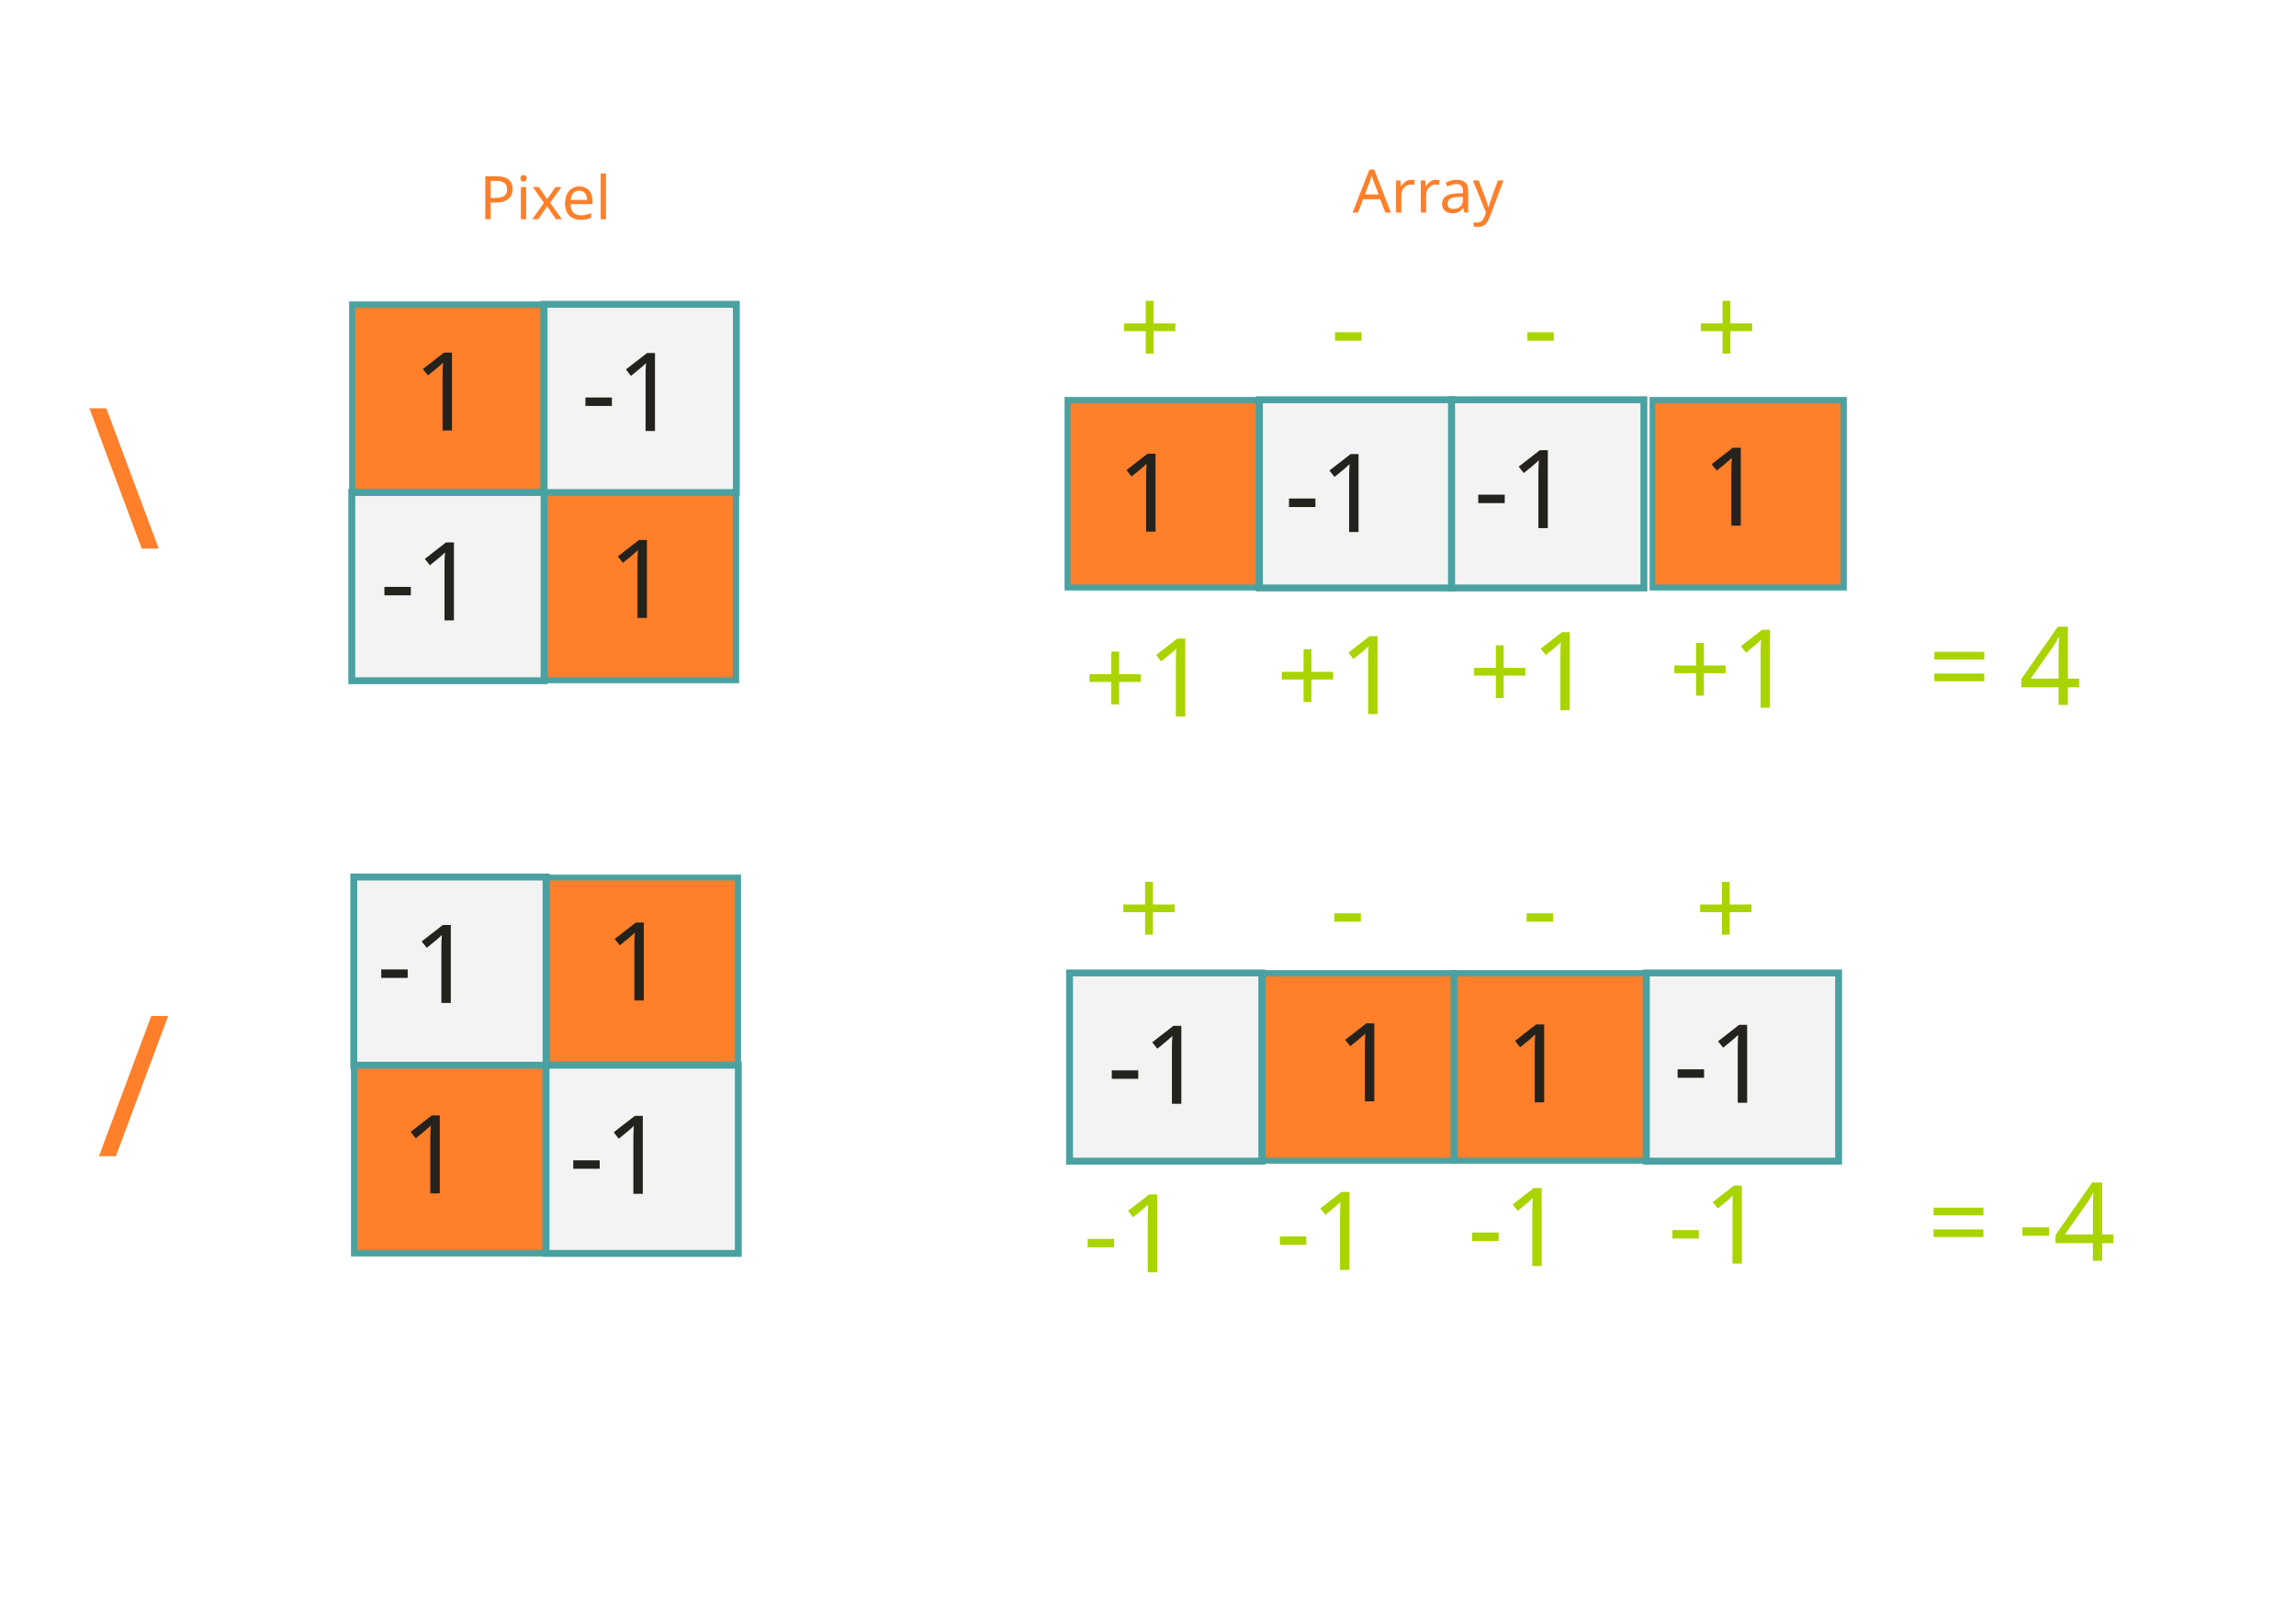
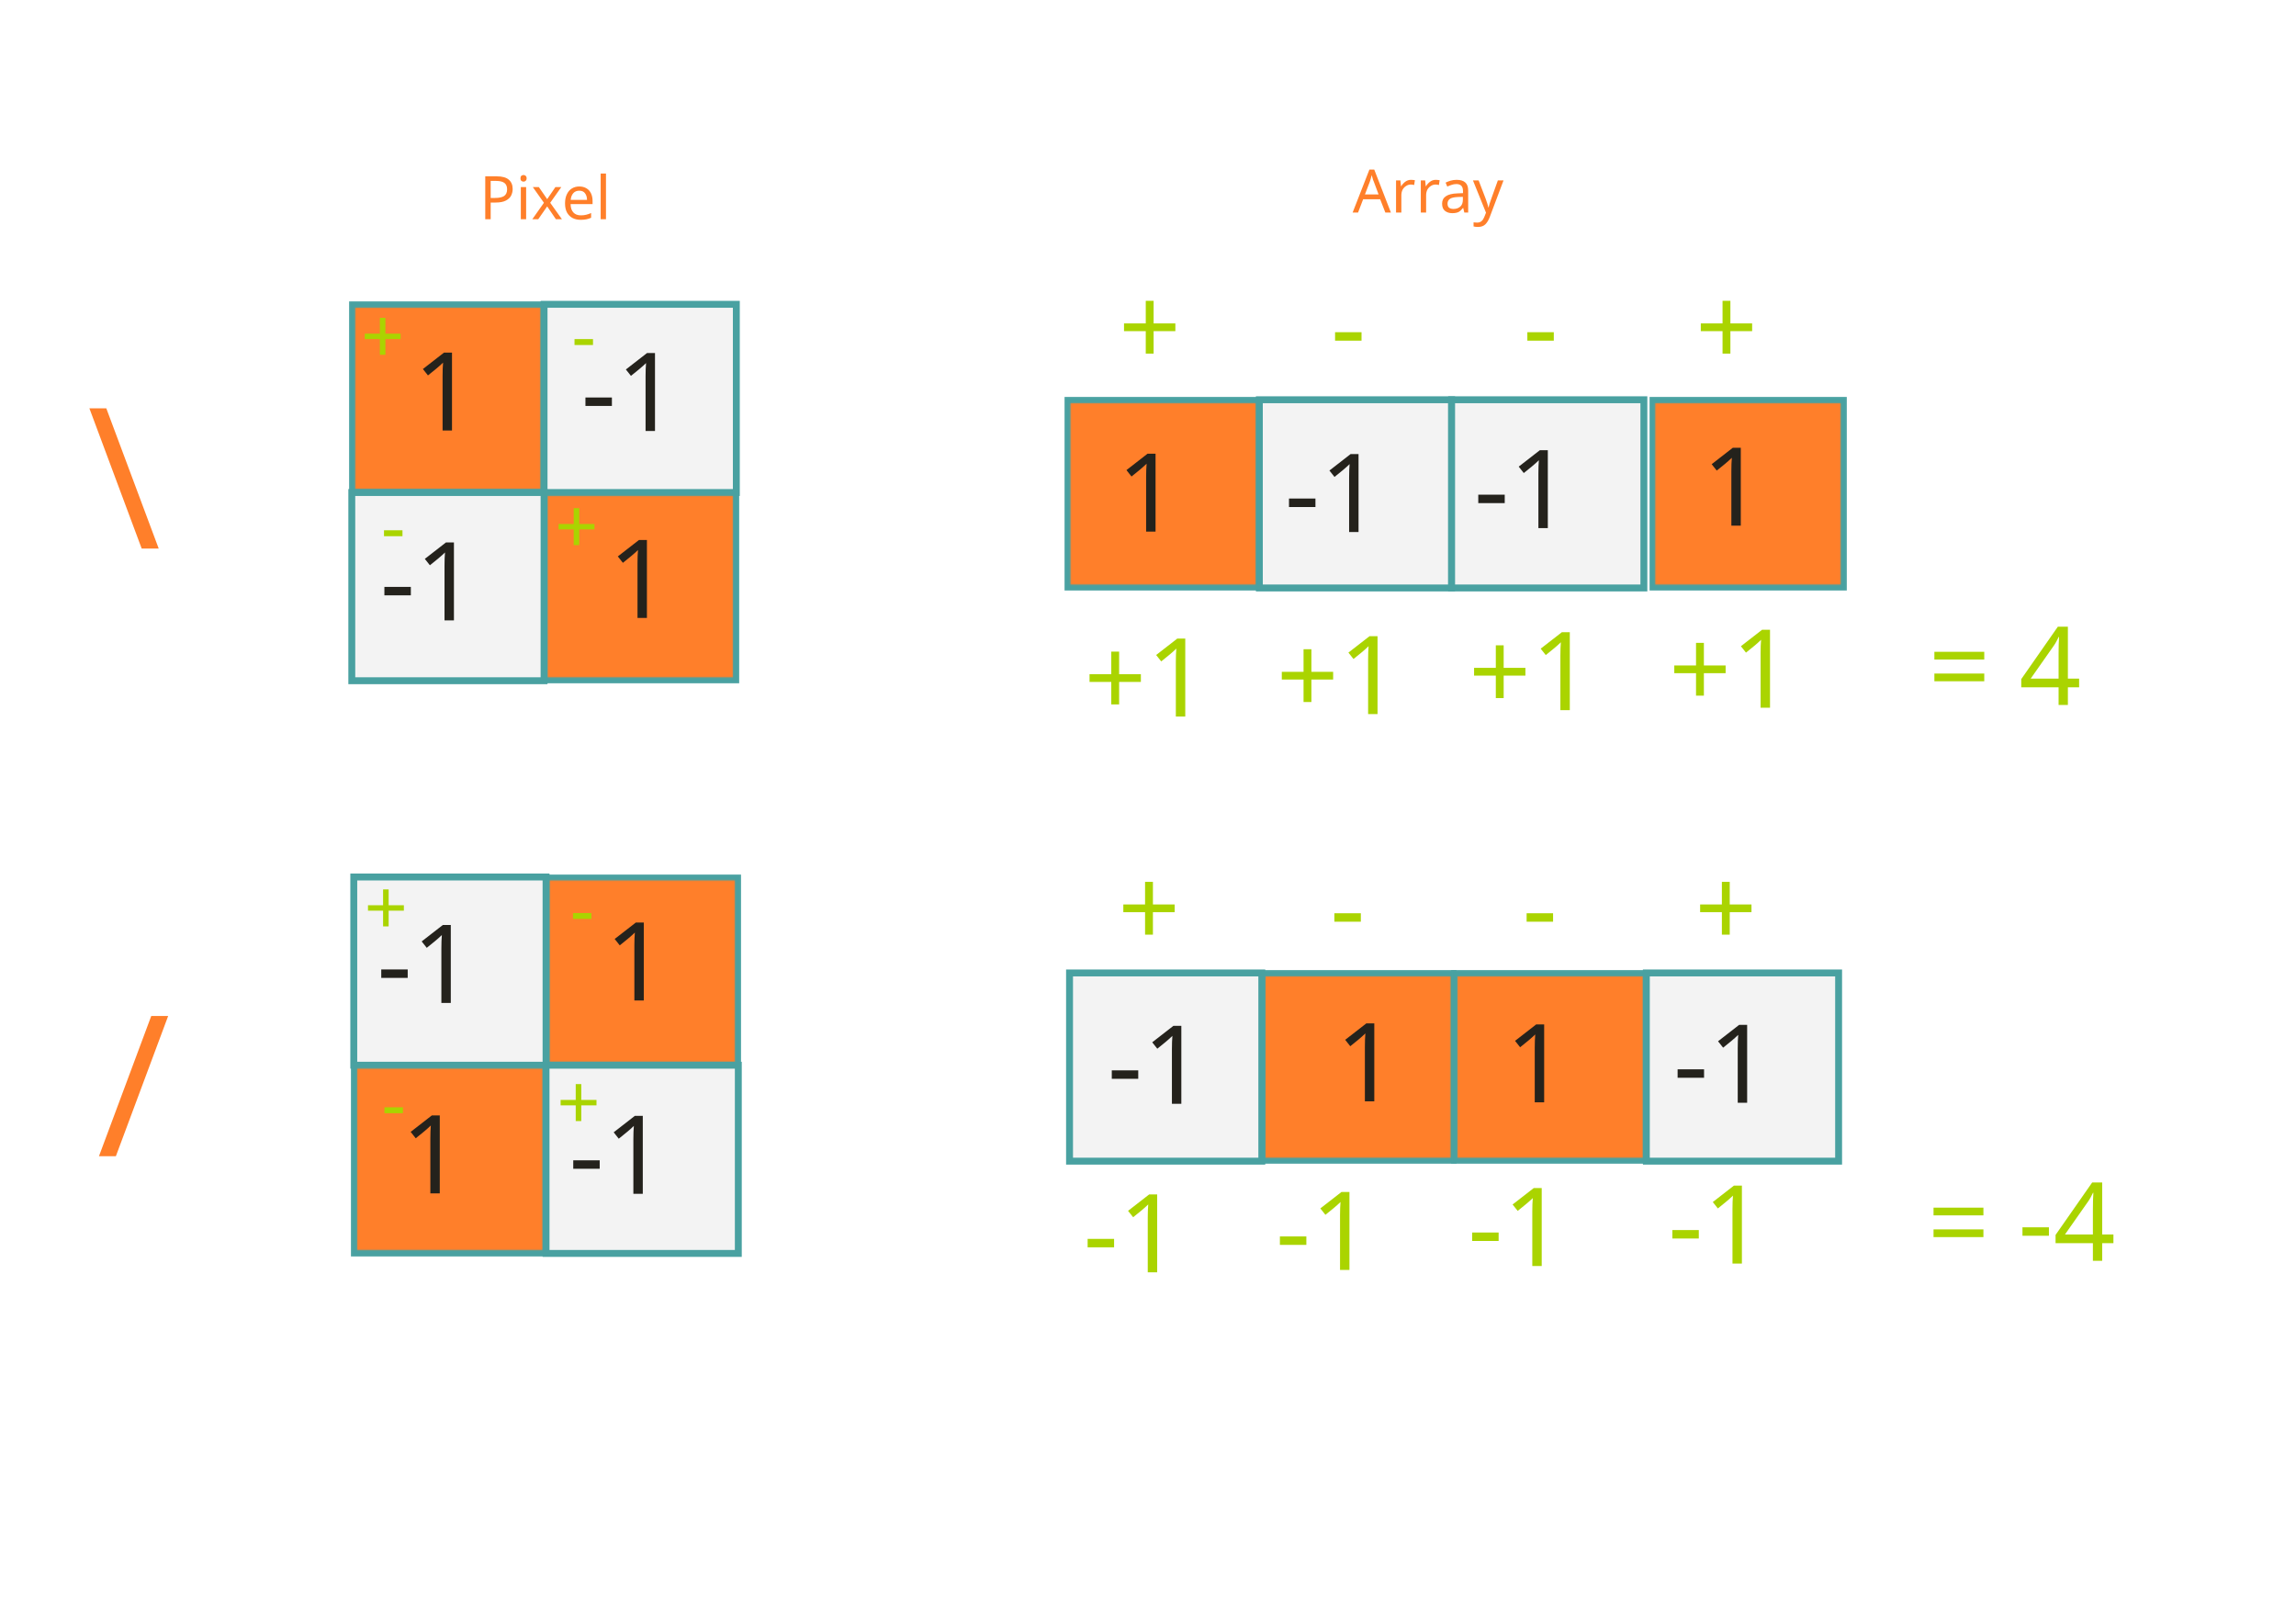
<svg xmlns="http://www.w3.org/2000/svg" width="297mm" height="210mm" viewBox="0 0 297 210" version="1.1" id="svg1810">
  <defs id="defs1804">
    <filter style="color-interpolation-filters:sRGB" id="filter2395" x="-0.012" width="1.024" y="-0.012" height="1.024">
      <feGaussianBlur stdDeviation="0.176" id="feGaussianBlur2397" />
    </filter>
    <filter style="color-interpolation-filters:sRGB" id="filter2395-4" x="-0.012" width="1.024" y="-0.012" height="1.024">
      <feGaussianBlur stdDeviation="0.176" id="feGaussianBlur2397-6" />
    </filter>
    <filter style="color-interpolation-filters:sRGB" id="filter2395-2" x="-0.012" width="1.024" y="-0.012" height="1.024">
      <feGaussianBlur stdDeviation="0.176" id="feGaussianBlur2397-8" />
    </filter>
    <filter style="color-interpolation-filters:sRGB" id="filter2395-4-7" x="-0.012" width="1.024" y="-0.012" height="1.024">
      <feGaussianBlur stdDeviation="0.176" id="feGaussianBlur2397-6-1" />
    </filter>
    <filter style="color-interpolation-filters:sRGB" id="filter2395-3" x="-0.012" width="1.024" y="-0.012" height="1.024">
      <feGaussianBlur stdDeviation="0.176" id="feGaussianBlur2397-9" />
    </filter>
    <filter style="color-interpolation-filters:sRGB" id="filter2395-4-2" x="-0.012" width="1.024" y="-0.012" height="1.024">
      <feGaussianBlur stdDeviation="0.176" id="feGaussianBlur2397-6-0" />
    </filter>
    <filter style="color-interpolation-filters:sRGB" id="filter2395-2-8" x="-0.012" width="1.024" y="-0.012" height="1.024">
      <feGaussianBlur stdDeviation="0.176" id="feGaussianBlur2397-8-5" />
    </filter>
    <filter style="color-interpolation-filters:sRGB" id="filter2395-4-7-0" x="-0.012" width="1.024" y="-0.012" height="1.024">
      <feGaussianBlur stdDeviation="0.176" id="feGaussianBlur2397-6-1-7" />
    </filter>
  </defs>
  <g id="layer1">
    <rect style="fill:#ff7f2a;stroke:#49a1a1;stroke-width:1.276;stroke-miterlimit:4;stroke-dasharray:none;stroke-opacity:1;filter:url(#filter2395)" id="rect2373" width="35.53" height="34.774" x="21.167" y="27.97" transform="matrix(0.7,0,0,0.7,30.69027,19.77773)" />
    <rect style="fill:#f3f3f3;fill-opacity:1;stroke:#49a1a1;stroke-width:0.893;stroke-miterlimit:4;stroke-dasharray:none;stroke-opacity:1" id="rect2373-6" width="24.871" height="24.342" x="70.378" y="39.357" />
    <rect style="fill:#ff7f2a;stroke:#49a1a1;stroke-width:1.276;stroke-miterlimit:4;stroke-dasharray:none;stroke-opacity:1;filter:url(#filter2395-4)" id="rect2373-8" width="35.53" height="34.774" x="56.696" y="62.744" transform="matrix(0.7,0,0,0.7,30.69027,19.77773)" />
    <rect style="fill:#f3f3f3;fill-opacity:1;stroke:#49a1a1;stroke-width:0.893;stroke-miterlimit:4;stroke-dasharray:none;stroke-opacity:1" id="rect2373-6-1" width="24.871" height="24.342" x="45.507" y="63.699" />
    <rect style="fill:#ff7f2a;stroke:#49a1a1;stroke-width:1.276;stroke-miterlimit:4;stroke-dasharray:none;stroke-opacity:1;filter:url(#filter2395-2)" id="rect2373-2" width="35.53" height="34.774" x="21.167" y="27.97" transform="matrix(0.7,0,0,0.7,55.81721,93.84704)" />
    <rect style="fill:#f3f3f3;fill-opacity:1;stroke:#49a1a1;stroke-width:0.893;stroke-miterlimit:4;stroke-dasharray:none;stroke-opacity:1" id="rect2373-6-6" width="24.871" height="24.342" x="45.763" y="113.426" />
    <rect style="fill:#ff7f2a;stroke:#49a1a1;stroke-width:1.276;stroke-miterlimit:4;stroke-dasharray:none;stroke-opacity:1;filter:url(#filter2395-4-7)" id="rect2373-8-9" width="35.53" height="34.774" x="56.696" y="62.744" transform="matrix(0.7,0,0,0.7,6.075545,93.84703)" />
    <rect style="fill:#f3f3f3;fill-opacity:1;stroke:#49a1a1;stroke-width:0.893;stroke-miterlimit:4;stroke-dasharray:none;stroke-opacity:1" id="rect2373-6-1-5" width="24.871" height="24.342" x="70.634" y="137.768" />
    <rect style="fill:#ff7f2a;stroke:#49a1a1;stroke-width:1.276;stroke-miterlimit:4;stroke-dasharray:none;stroke-opacity:1;filter:url(#filter2395-3)" id="rect2373-9" width="35.53" height="34.774" x="21.167" y="27.97" transform="matrix(0.7,0,0,0.7,123.2159,32.12194)" />
    <rect style="fill:#f3f3f3;fill-opacity:1;stroke:#49a1a1;stroke-width:0.893;stroke-miterlimit:4;stroke-dasharray:none;stroke-opacity:1" id="rect2373-6-4" width="24.871" height="24.342" x="162.903" y="51.701" />
    <rect style="fill:#ff7f2a;stroke:#49a1a1;stroke-width:1.276;stroke-miterlimit:4;stroke-dasharray:none;stroke-opacity:1;filter:url(#filter2395-4-2)" id="rect2373-8-0" width="35.53" height="34.774" x="56.696" y="62.744" transform="matrix(0.7,0,0,0.7,173.983,7.780284)" />
    <rect style="fill:#f3f3f3;fill-opacity:1;stroke:#49a1a1;stroke-width:0.893;stroke-miterlimit:4;stroke-dasharray:none;stroke-opacity:1" id="rect2373-6-1-6" width="24.871" height="24.342" x="187.774" y="51.701" />
    <rect style="fill:#ff7f2a;stroke:#49a1a1;stroke-width:1.276;stroke-miterlimit:4;stroke-dasharray:none;stroke-opacity:1;filter:url(#filter2395-2-8)" id="rect2373-2-5" width="35.53" height="34.774" x="21.167" y="27.97" transform="matrix(0.7,0,0,0.7,148.4049,106.2557)" />
    <rect style="fill:#f3f3f3;fill-opacity:1;stroke:#49a1a1;stroke-width:0.893;stroke-miterlimit:4;stroke-dasharray:none;stroke-opacity:1" id="rect2373-6-6-7" width="24.871" height="24.342" x="138.351" y="125.835" />
    <rect style="fill:#ff7f2a;stroke:#49a1a1;stroke-width:1.276;stroke-miterlimit:4;stroke-dasharray:none;stroke-opacity:1;filter:url(#filter2395-4-7-0)" id="rect2373-8-9-9" width="35.53" height="34.774" x="56.696" y="62.744" transform="matrix(0.7,0,0,0.7,148.4049,81.91405)" />
    <rect style="fill:#f3f3f3;fill-opacity:1;stroke:#49a1a1;stroke-width:0.893;stroke-miterlimit:4;stroke-dasharray:none;stroke-opacity:1" id="rect2373-6-1-5-9" width="24.871" height="24.342" x="212.963" y="125.835" />
    <text xml:space="preserve" style="font-style:normal;font-weight:normal;font-size:14.111px;line-height:1.25;font-family:sans-serif;fill:#24221c;fill-opacity:1;stroke:none;stroke-width:0.265" x="53.453" y="55.68" id="text2621">
      <tspan id="tspan2619" x="53.453" y="55.68" style="font-size:14.111px;fill:#24221c;stroke-width:0.265">1</tspan>
    </text>
    <text xml:space="preserve" style="font-style:normal;font-weight:normal;font-size:14.111px;line-height:1.25;font-family:sans-serif;fill:#24221c;fill-opacity:1;stroke:none;stroke-width:0.265" x="75.169" y="55.736" id="text2621-5">
      <tspan id="tspan2619-1" x="75.169" y="55.736" style="font-size:14.111px;fill:#24221c;stroke-width:0.265">-1</tspan>
    </text>
    <text xml:space="preserve" style="font-style:normal;font-weight:normal;font-size:14.111px;line-height:1.25;font-family:sans-serif;fill:#24221c;fill-opacity:1;stroke:none;stroke-width:0.265" x="51.873" y="154.341" id="text2621-54">
      <tspan id="tspan2619-7" x="51.873" y="154.341" style="font-size:14.111px;fill:#24221c;stroke-width:0.265">1</tspan>
    </text>
    <text xml:space="preserve" style="font-style:normal;font-weight:normal;font-size:14.111px;line-height:1.25;font-family:sans-serif;fill:#24221c;fill-opacity:1;stroke:none;stroke-width:0.265" x="73.589" y="154.397" id="text2621-5-8">
      <tspan id="tspan2619-1-3" x="73.589" y="154.397" style="font-size:14.111px;fill:#24221c;stroke-width:0.265">-1</tspan>
    </text>
    <text xml:space="preserve" style="font-style:normal;font-weight:normal;font-size:14.111px;line-height:1.25;font-family:sans-serif;fill:#24221c;fill-opacity:1;stroke:none;stroke-width:0.265" x="194.731" y="142.569" id="text2621-7">
      <tspan id="tspan2619-3" x="194.731" y="142.569" style="font-size:14.111px;fill:#24221c;stroke-width:0.265">1</tspan>
    </text>
    <text xml:space="preserve" style="font-style:normal;font-weight:normal;font-size:14.111px;line-height:1.25;font-family:sans-serif;fill:#24221c;fill-opacity:1;stroke:none;stroke-width:0.265" x="216.447" y="142.625" id="text2621-5-1">
      <tspan id="tspan2619-1-1" x="216.447" y="142.625" style="font-size:14.111px;fill:#24221c;stroke-width:0.265">-1</tspan>
    </text>
    <text xml:space="preserve" style="font-style:normal;font-weight:normal;font-size:14.111px;line-height:1.25;font-family:sans-serif;fill:#24221c;fill-opacity:1;stroke:none;stroke-width:0.265" x="144.46" y="68.753" id="text2621-8">
      <tspan id="tspan2619-19" x="144.46" y="68.753" style="font-size:14.111px;fill:#24221c;stroke-width:0.265">1</tspan>
    </text>
    <text xml:space="preserve" style="font-style:normal;font-weight:normal;font-size:14.111px;line-height:1.25;font-family:sans-serif;fill:#24221c;fill-opacity:1;stroke:none;stroke-width:0.265" x="166.176" y="68.809" id="text2621-5-19">
      <tspan id="tspan2619-1-16" x="166.176" y="68.809" style="font-size:14.111px;fill:#24221c;stroke-width:0.265">-1</tspan>
    </text>
    <text xml:space="preserve" style="font-style:normal;font-weight:normal;font-size:14.111px;line-height:1.25;font-family:sans-serif;fill:#24221c;fill-opacity:1;stroke:none;stroke-width:0.265" x="49.162" y="80.235" id="text2621-5-9">
      <tspan id="tspan2619-1-7" x="49.162" y="80.235" style="font-size:14.111px;fill:#24221c;stroke-width:0.265">-1</tspan>
    </text>
    <text xml:space="preserve" style="font-style:normal;font-weight:normal;font-size:14.111px;line-height:1.25;font-family:sans-serif;fill:#24221c;fill-opacity:1;stroke:none;stroke-width:0.265" x="78.668" y="79.917" id="text2621-9">
      <tspan id="tspan2619-38" x="78.668" y="79.917" style="font-size:14.111px;fill:#24221c;stroke-width:0.265">1</tspan>
    </text>
    <text xml:space="preserve" style="font-style:normal;font-weight:normal;font-size:14.111px;line-height:1.25;font-family:sans-serif;fill:#24221c;fill-opacity:1;stroke:none;stroke-width:0.265" x="48.755" y="129.711" id="text2621-5-9-6">
      <tspan id="tspan2619-1-7-0" x="48.755" y="129.711" style="font-size:14.111px;fill:#24221c;stroke-width:0.265">-1</tspan>
    </text>
    <text xml:space="preserve" style="font-style:normal;font-weight:normal;font-size:14.111px;line-height:1.25;font-family:sans-serif;fill:#24221c;fill-opacity:1;stroke:none;stroke-width:0.265" x="78.262" y="129.393" id="text2621-9-5">
      <tspan id="tspan2619-38-8" x="78.262" y="129.393" style="font-size:14.111px;fill:#24221c;stroke-width:0.265">1</tspan>
    </text>
    <text xml:space="preserve" style="font-style:normal;font-weight:normal;font-size:14.111px;line-height:1.25;font-family:sans-serif;fill:#24221c;fill-opacity:1;stroke:none;stroke-width:0.265" x="190.66" y="68.304" id="text2621-5-9-6-0">
      <tspan id="tspan2619-1-7-0-2" x="190.66" y="68.304" style="font-size:14.111px;fill:#24221c;stroke-width:0.265">-1</tspan>
    </text>
    <text xml:space="preserve" style="font-style:normal;font-weight:normal;font-size:14.111px;line-height:1.25;font-family:sans-serif;fill:#24221c;fill-opacity:1;stroke:none;stroke-width:0.265" x="220.166" y="67.986" id="text2621-9-5-5">
      <tspan id="tspan2619-38-8-3" x="220.166" y="67.986" style="font-size:14.111px;fill:#24221c;stroke-width:0.265">1</tspan>
    </text>
    <text xml:space="preserve" style="font-style:normal;font-weight:normal;font-size:14.111px;line-height:1.25;font-family:sans-serif;fill:#24221c;fill-opacity:1;stroke:none;stroke-width:0.265" x="143.252" y="142.756" id="text2621-5-9-6-6">
      <tspan id="tspan2619-1-7-0-28" x="143.252" y="142.756" style="font-size:14.111px;fill:#24221c;stroke-width:0.265">-1</tspan>
    </text>
    <text xml:space="preserve" style="font-style:normal;font-weight:normal;font-size:14.111px;line-height:1.25;font-family:sans-serif;fill:#24221c;fill-opacity:1;stroke:none;stroke-width:0.265" x="172.759" y="142.438" id="text2621-9-5-1">
      <tspan id="tspan2619-38-8-6" x="172.759" y="142.438" style="font-size:14.111px;fill:#24221c;stroke-width:0.265">1</tspan>
    </text>
    <text xml:space="preserve" style="font-style:normal;font-weight:normal;font-size:25.4px;line-height:1.25;font-family:sans-serif;fill:#ff7f2a;fill-opacity:1;stroke:none;stroke-width:0.265" x="11.311" y="70.952" id="text2871">
      <tspan id="tspan2869" x="11.311" y="70.952" style="font-size:25.4px;fill:#ff7f2a;stroke-width:0.265">\</tspan>
    </text>
    <text xml:space="preserve" style="font-style:normal;font-weight:normal;font-size:25.4px;line-height:1.25;font-family:sans-serif;fill:#ff7f2a;fill-opacity:1;stroke:none;stroke-width:0.265" x="12.552" y="149.54" id="text2875">
      <tspan id="tspan2873" x="12.552" y="149.54" style="font-size:25.4px;fill:#ff7f2a;stroke-width:0.265">/</tspan>
    </text>
    <text xml:space="preserve" style="font-style:normal;font-weight:normal;font-size:7.761px;line-height:1.25;font-family:sans-serif;fill:#ff7f2a;fill-opacity:1;stroke:none;stroke-width:0.265" x="62.019" y="28.349" id="text2871-5">
      <tspan id="tspan2869-4" x="62.019" y="28.349" style="font-size:7.761px;fill:#ff7f2a;stroke-width:0.265">Pixel</tspan>
    </text>
    <text xml:space="preserve" style="font-style:normal;font-weight:normal;font-size:7.761px;line-height:1.25;font-family:sans-serif;fill:#ff7f2a;fill-opacity:1;stroke:none;stroke-width:0.265" x="174.97" y="27.49" id="text2871-4">
      <tspan id="tspan2869-1" x="174.97" y="27.49" style="font-size:7.761px;fill:#ff7f2a;stroke-width:0.265">Array</tspan>
    </text>
    <text xml:space="preserve" style="font-style:normal;font-weight:normal;font-size:14.111px;line-height:1.25;font-family:sans-serif;fill:#aad400;fill-opacity:1;stroke:none;stroke-width:0.265" x="144.694" y="47.295" id="text2621-3">
      <tspan id="tspan2619-195" x="144.694" y="47.295" style="font-size:14.111px;fill:#aad400;stroke-width:0.265">+</tspan>
    </text>
    <text xml:space="preserve" style="font-style:normal;font-weight:normal;font-size:14.111px;line-height:1.25;font-family:sans-serif;fill:#aad400;fill-opacity:1;stroke:none;stroke-width:0.265" x="219.306" y="47.295" id="text2621-3-3">
      <tspan id="tspan2619-195-4" x="219.306" y="47.295" style="font-size:14.111px;fill:#aad400;stroke-width:0.265">+</tspan>
    </text>
    <text xml:space="preserve" style="font-style:normal;font-weight:normal;font-size:14.111px;line-height:1.25;font-family:sans-serif;fill:#aad400;fill-opacity:1;stroke:none;stroke-width:0.265" x="172.135" y="47.292" id="text2621-3-7">
      <tspan id="tspan2619-195-6" x="172.135" y="47.292" style="font-size:14.111px;fill:#aad400;stroke-width:0.265">-</tspan>
    </text>
    <text xml:space="preserve" style="font-style:normal;font-weight:normal;font-size:14.111px;line-height:1.25;font-family:sans-serif;fill:#aad400;fill-opacity:1;stroke:none;stroke-width:0.265" x="197.006" y="47.292" id="text2621-3-7-1">
      <tspan id="tspan2619-195-6-3" x="197.006" y="47.292" style="font-size:14.111px;fill:#aad400;stroke-width:0.265">-</tspan>
    </text>
    <text xml:space="preserve" style="font-style:normal;font-weight:normal;font-size:14.111px;line-height:1.25;font-family:sans-serif;fill:#aad400;fill-opacity:1;stroke:none;stroke-width:0.265" x="144.604" y="122.444" id="text2621-3-30">
      <tspan id="tspan2619-195-8" x="144.604" y="122.444" style="font-size:14.111px;fill:#aad400;stroke-width:0.265">+</tspan>
    </text>
    <text xml:space="preserve" style="font-style:normal;font-weight:normal;font-size:14.111px;line-height:1.25;font-family:sans-serif;fill:#aad400;fill-opacity:1;stroke:none;stroke-width:0.265" x="219.217" y="122.444" id="text2621-3-3-0">
      <tspan id="tspan2619-195-4-9" x="219.217" y="122.444" style="font-size:14.111px;fill:#aad400;stroke-width:0.265">+</tspan>
    </text>
    <text xml:space="preserve" style="font-style:normal;font-weight:normal;font-size:14.111px;line-height:1.25;font-family:sans-serif;fill:#aad400;fill-opacity:1;stroke:none;stroke-width:0.265" x="172.045" y="122.441" id="text2621-3-7-5">
      <tspan id="tspan2619-195-6-7" x="172.045" y="122.441" style="font-size:14.111px;fill:#aad400;stroke-width:0.265">-</tspan>
    </text>
    <text xml:space="preserve" style="font-style:normal;font-weight:normal;font-size:14.111px;line-height:1.25;font-family:sans-serif;fill:#aad400;fill-opacity:1;stroke:none;stroke-width:0.265" x="196.916" y="122.441" id="text2621-3-7-1-9">
      <tspan id="tspan2619-195-6-3-3" x="196.916" y="122.441" style="font-size:14.111px;fill:#aad400;stroke-width:0.265">-</tspan>
    </text>
    <text xml:space="preserve" style="font-style:normal;font-weight:normal;font-size:14.111px;line-height:1.25;font-family:sans-serif;fill:#aad400;fill-opacity:1;stroke:none;stroke-width:0.265" x="140.236" y="92.668" id="text2621-8-5">
      <tspan id="tspan2619-19-4" x="140.236" y="92.668" style="font-size:14.111px;fill:#aad400;stroke-width:0.265">+1</tspan>
    </text>
    <text xml:space="preserve" style="font-style:normal;font-weight:normal;font-size:14.111px;line-height:1.25;font-family:sans-serif;fill:#aad400;fill-opacity:1;stroke:none;stroke-width:0.265" x="165.107" y="92.354" id="text2621-5-19-1">
      <tspan id="tspan2619-1-16-9" x="165.107" y="92.354" style="font-size:14.111px;fill:#aad400;stroke-width:0.265">+1</tspan>
    </text>
    <text xml:space="preserve" style="font-style:normal;font-weight:normal;font-size:14.111px;line-height:1.25;font-family:sans-serif;fill:#aad400;fill-opacity:1;stroke:none;stroke-width:0.265" x="189.978" y="91.848" id="text2621-5-9-6-0-0">
      <tspan id="tspan2619-1-7-0-2-7" x="189.978" y="91.848" style="font-size:14.111px;fill:#aad400;stroke-width:0.265">+1</tspan>
    </text>
    <text xml:space="preserve" style="font-style:normal;font-weight:normal;font-size:14.111px;line-height:1.25;font-family:sans-serif;fill:#aad400;fill-opacity:1;stroke:none;stroke-width:0.265" x="215.874" y="91.53" id="text2621-9-5-5-3">
      <tspan id="tspan2619-38-8-3-4" x="215.874" y="91.53" style="font-size:14.111px;fill:#aad400;stroke-width:0.265">+1</tspan>
    </text>
    <text xml:space="preserve" style="font-style:normal;font-weight:normal;font-size:14.111px;line-height:1.25;font-family:sans-serif;fill:#aad400;fill-opacity:1;stroke:none;stroke-width:0.265" x="249.424" y="91.174" id="text2621-9-5-5-3-5">
      <tspan id="tspan2619-38-8-3-4-0" x="249.424" y="91.174" style="font-size:14.111px;fill:#aad400;stroke-width:0.265">= 4</tspan>
    </text>
    <text xml:space="preserve" style="font-style:normal;font-weight:normal;font-size:14.111px;line-height:1.25;font-family:sans-serif;fill:#aad400;fill-opacity:1;stroke:none;stroke-width:0.265" x="140.128" y="164.555" id="text2621-8-5-2">
      <tspan id="tspan2619-19-4-4" x="140.128" y="164.555" style="font-size:14.111px;fill:#aad400;stroke-width:0.265">-1</tspan>
    </text>
    <text xml:space="preserve" style="font-style:normal;font-weight:normal;font-size:14.111px;line-height:1.25;font-family:sans-serif;fill:#aad400;fill-opacity:1;stroke:none;stroke-width:0.265" x="164.999" y="164.241" id="text2621-5-19-1-1">
      <tspan id="tspan2619-1-16-9-9" x="164.999" y="164.241" style="font-size:14.111px;fill:#aad400;stroke-width:0.265">-1</tspan>
    </text>
    <text xml:space="preserve" style="font-style:normal;font-weight:normal;font-size:14.111px;line-height:1.25;font-family:sans-serif;fill:#aad400;fill-opacity:1;stroke:none;stroke-width:0.265" x="189.87" y="163.735" id="text2621-5-9-6-0-0-2">
      <tspan id="tspan2619-1-7-0-2-7-1" x="189.87" y="163.735" style="font-size:14.111px;fill:#aad400;stroke-width:0.265">-1</tspan>
    </text>
    <text xml:space="preserve" style="font-style:normal;font-weight:normal;font-size:14.111px;line-height:1.25;font-family:sans-serif;fill:#aad400;fill-opacity:1;stroke:none;stroke-width:0.265" x="215.766" y="163.417" id="text2621-9-5-5-3-0">
      <tspan id="tspan2619-38-8-3-4-3" x="215.766" y="163.417" style="font-size:14.111px;fill:#aad400;stroke-width:0.265">-1</tspan>
    </text>
    <text xml:space="preserve" style="font-style:normal;font-weight:normal;font-size:14.111px;line-height:1.25;font-family:sans-serif;fill:#aad400;fill-opacity:1;stroke:none;stroke-width:0.265" x="249.316" y="163.061" id="text2621-9-5-5-3-5-9">
      <tspan id="tspan2619-38-8-3-4-0-4" x="249.316" y="163.061" style="font-size:14.111px;fill:#aad400;stroke-width:0.265">= -4</tspan>
    </text>
+     <text xml:space="preserve" style="font-style:normal;font-weight:normal;font-size:9.878px;line-height:1.25;font-family:sans-serif;fill:#aad400;fill-opacity:1;stroke:none;stroke-width:0.265" x="46.682" y="46.982" id="text2621-3-79">
+       <tspan id="tspan2619-195-69" x="46.682" y="46.982" style="font-size:9.878px;fill:#aad400;stroke-width:0.265">+</tspan>
+     </text>
+     <text xml:space="preserve" style="font-style:normal;font-weight:normal;font-size:9.878px;line-height:1.25;font-family:sans-serif;fill:#aad400;fill-opacity:1;stroke:none;stroke-width:0.265" x="73.726" y="121.12" id="text2621-3-79-0">
+       <tspan id="tspan2619-195-69-8" x="73.726" y="121.12" style="font-size:9.878px;fill:#aad400;stroke-width:0.265">-</tspan>
+     </text>
+     <text xml:space="preserve" style="font-style:normal;font-weight:normal;font-size:9.878px;line-height:1.25;font-family:sans-serif;fill:#aad400;fill-opacity:1;stroke:none;stroke-width:0.265" x="71.757" y="71.599" id="text2621-3-79-2">
+       <tspan id="tspan2619-195-69-0" x="71.757" y="71.599" style="font-size:9.878px;fill:#aad400;stroke-width:0.265">+</tspan>
+     </text>
+     <text xml:space="preserve" style="font-style:normal;font-weight:normal;font-size:9.878px;line-height:1.25;font-family:sans-serif;fill:#aad400;fill-opacity:1;stroke:none;stroke-width:0.265" x="47.103" y="120.908" id="text2621-3-79-9">
+       <tspan id="tspan2619-195-69-07" x="47.103" y="120.908" style="font-size:9.878px;fill:#aad400;stroke-width:0.265">+</tspan>
+     </text>
+     <text xml:space="preserve" style="font-style:normal;font-weight:normal;font-size:9.878px;line-height:1.25;font-family:sans-serif;fill:#aad400;fill-opacity:1;stroke:none;stroke-width:0.265" x="72.019" y="146.087" id="text2621-3-79-7">
+       <tspan id="tspan2619-195-69-6" x="72.019" y="146.087" style="font-size:9.878px;fill:#aad400;stroke-width:0.265">+</tspan>
+     </text>
+     <text xml:space="preserve" style="font-style:normal;font-weight:normal;font-size:9.878px;line-height:1.25;font-family:sans-serif;fill:#aad400;fill-opacity:1;stroke:none;stroke-width:0.265" x="49.338" y="146.242" id="text2621-3-79-0-1">
+       <tspan id="tspan2619-195-69-8-0" x="49.338" y="146.242" style="font-size:9.878px;fill:#aad400;stroke-width:0.265">-</tspan>
+     </text>
+     <text xml:space="preserve" style="font-style:normal;font-weight:normal;font-size:9.878px;line-height:1.25;font-family:sans-serif;fill:#aad400;fill-opacity:1;stroke:none;stroke-width:0.265" x="49.282" y="71.616" id="text2621-3-79-0-7">
+       <tspan id="tspan2619-195-69-8-4" x="49.282" y="71.616" style="font-size:9.878px;fill:#aad400;stroke-width:0.265">-</tspan>
+     </text>
+     <text xml:space="preserve" style="font-style:normal;font-weight:normal;font-size:9.878px;line-height:1.25;font-family:sans-serif;fill:#aad400;fill-opacity:1;stroke:none;stroke-width:0.265" x="73.924" y="46.888" id="text2621-3-79-0-9">
+       <tspan id="tspan2619-195-69-8-1" x="73.924" y="46.888" style="font-size:9.878px;fill:#aad400;stroke-width:0.265">-</tspan>
+     </text>
  </g>
</svg>
